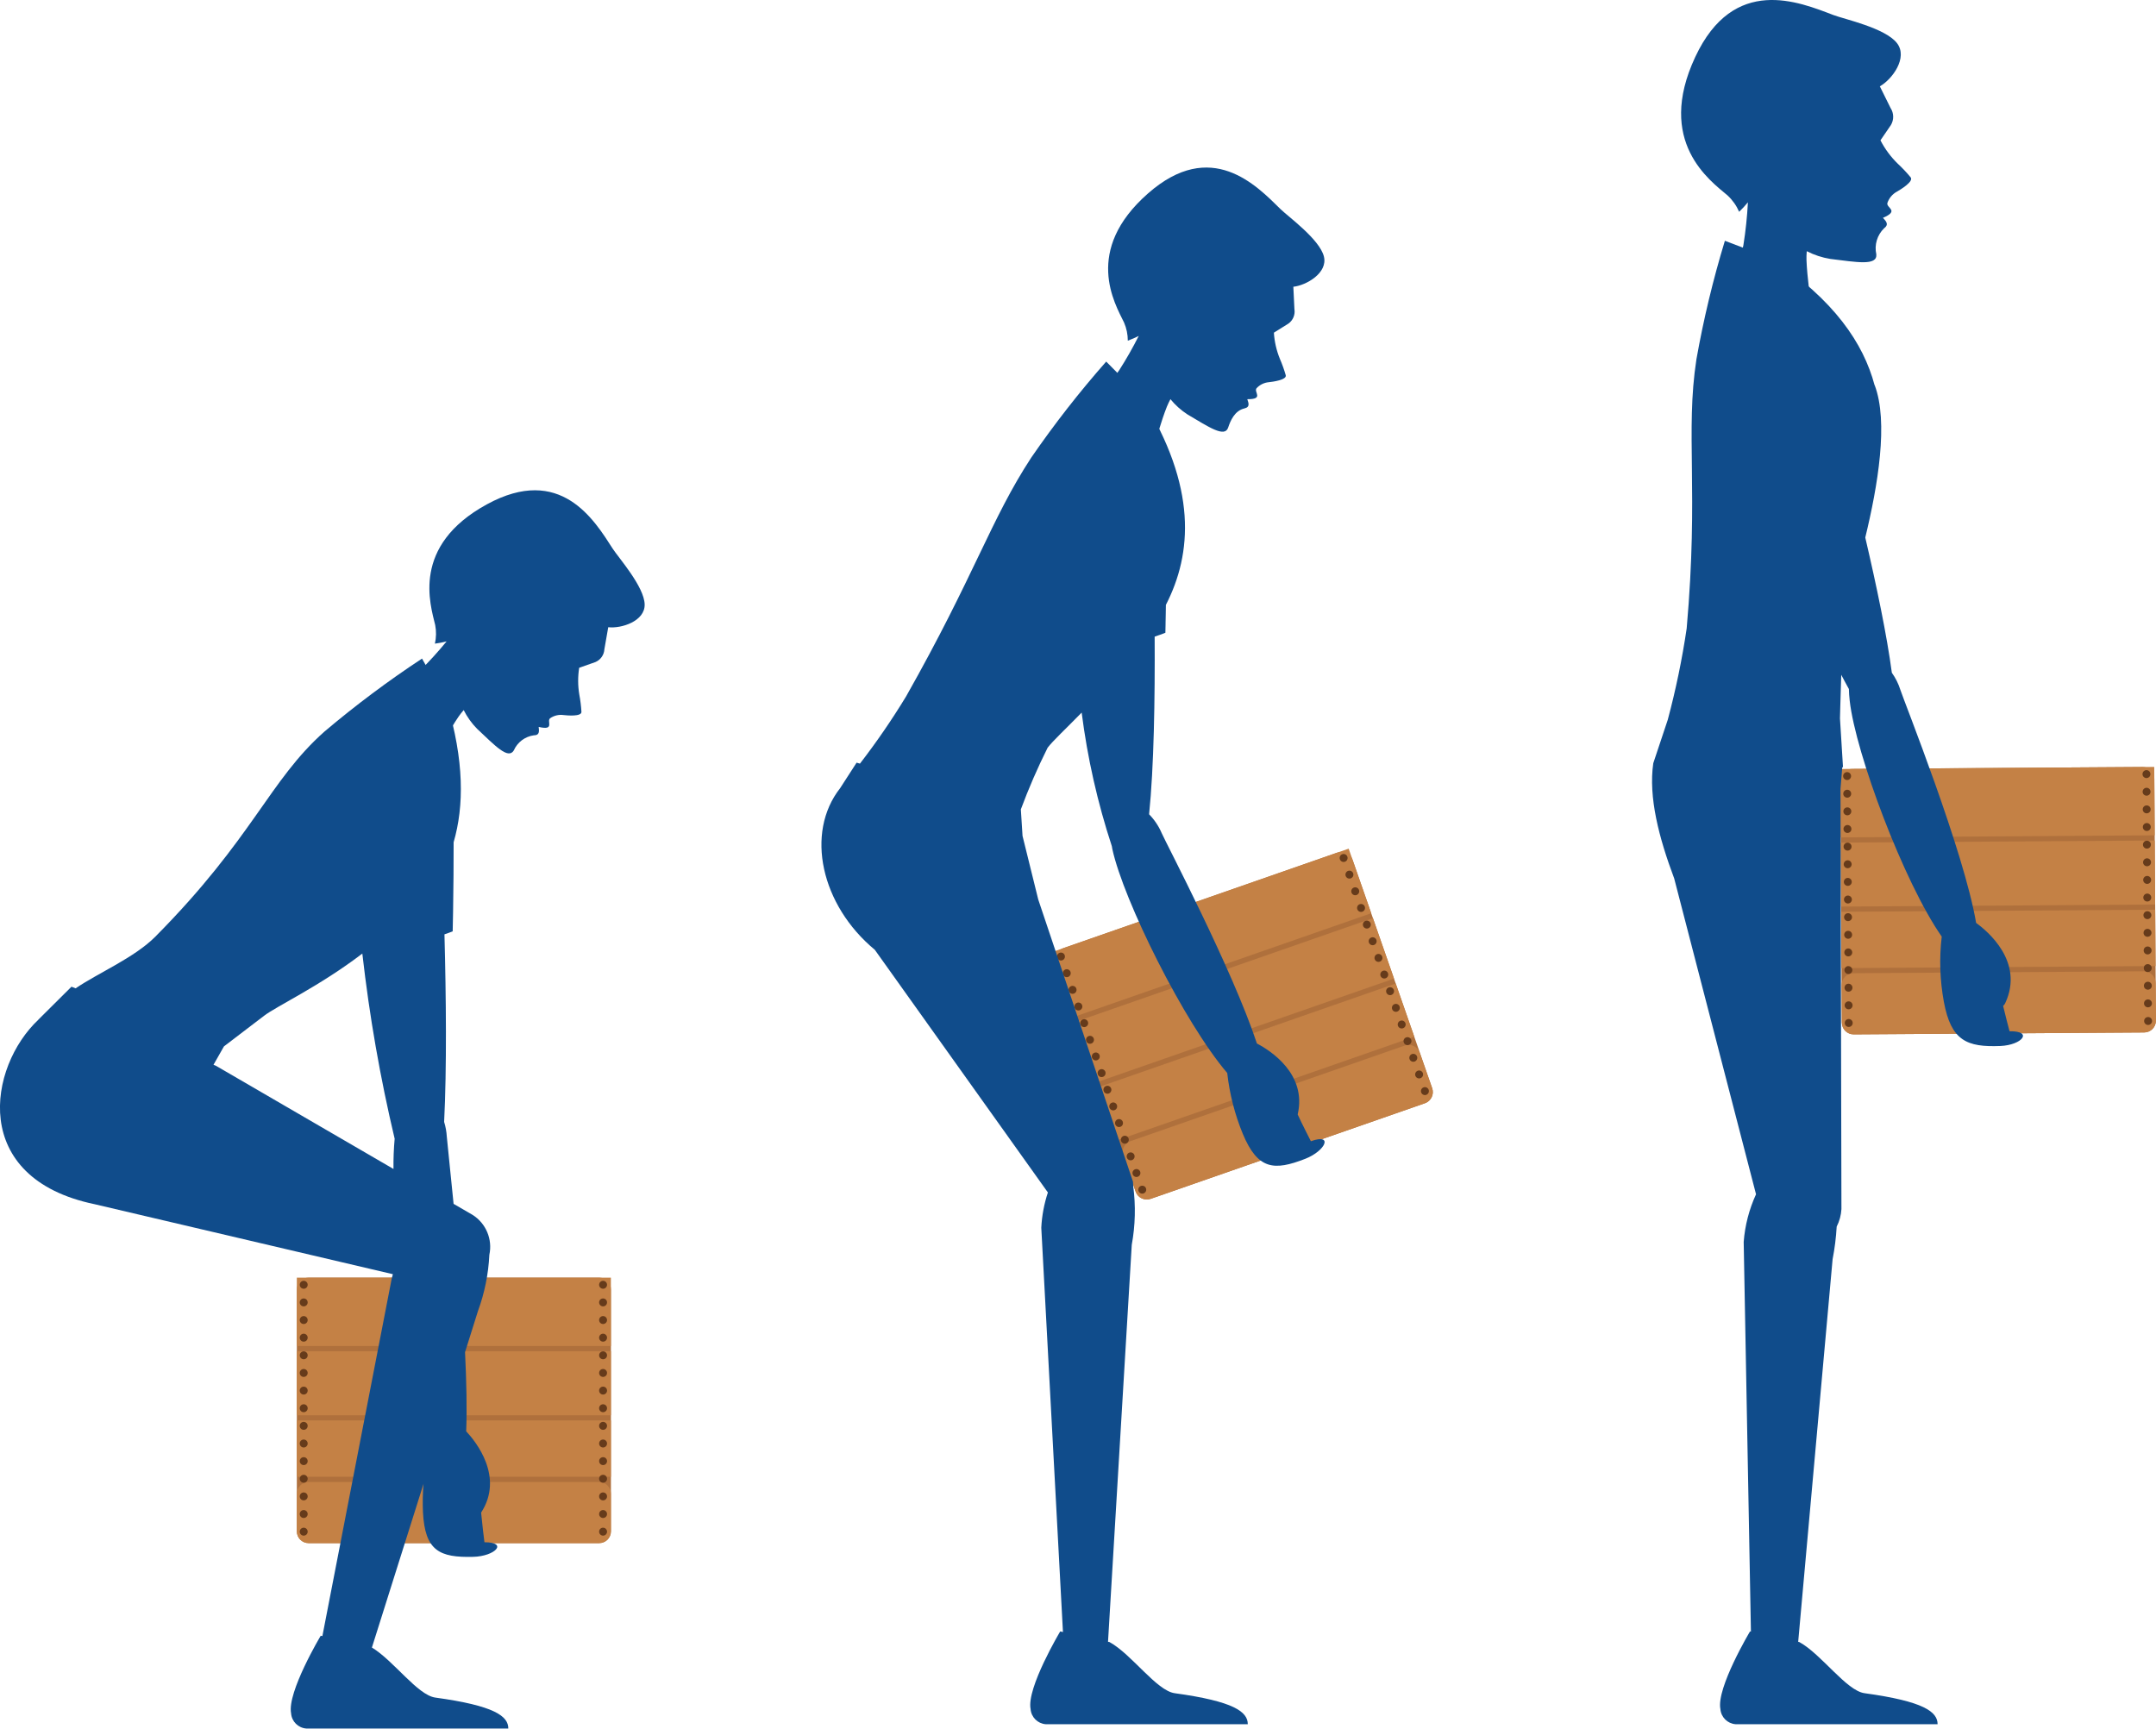
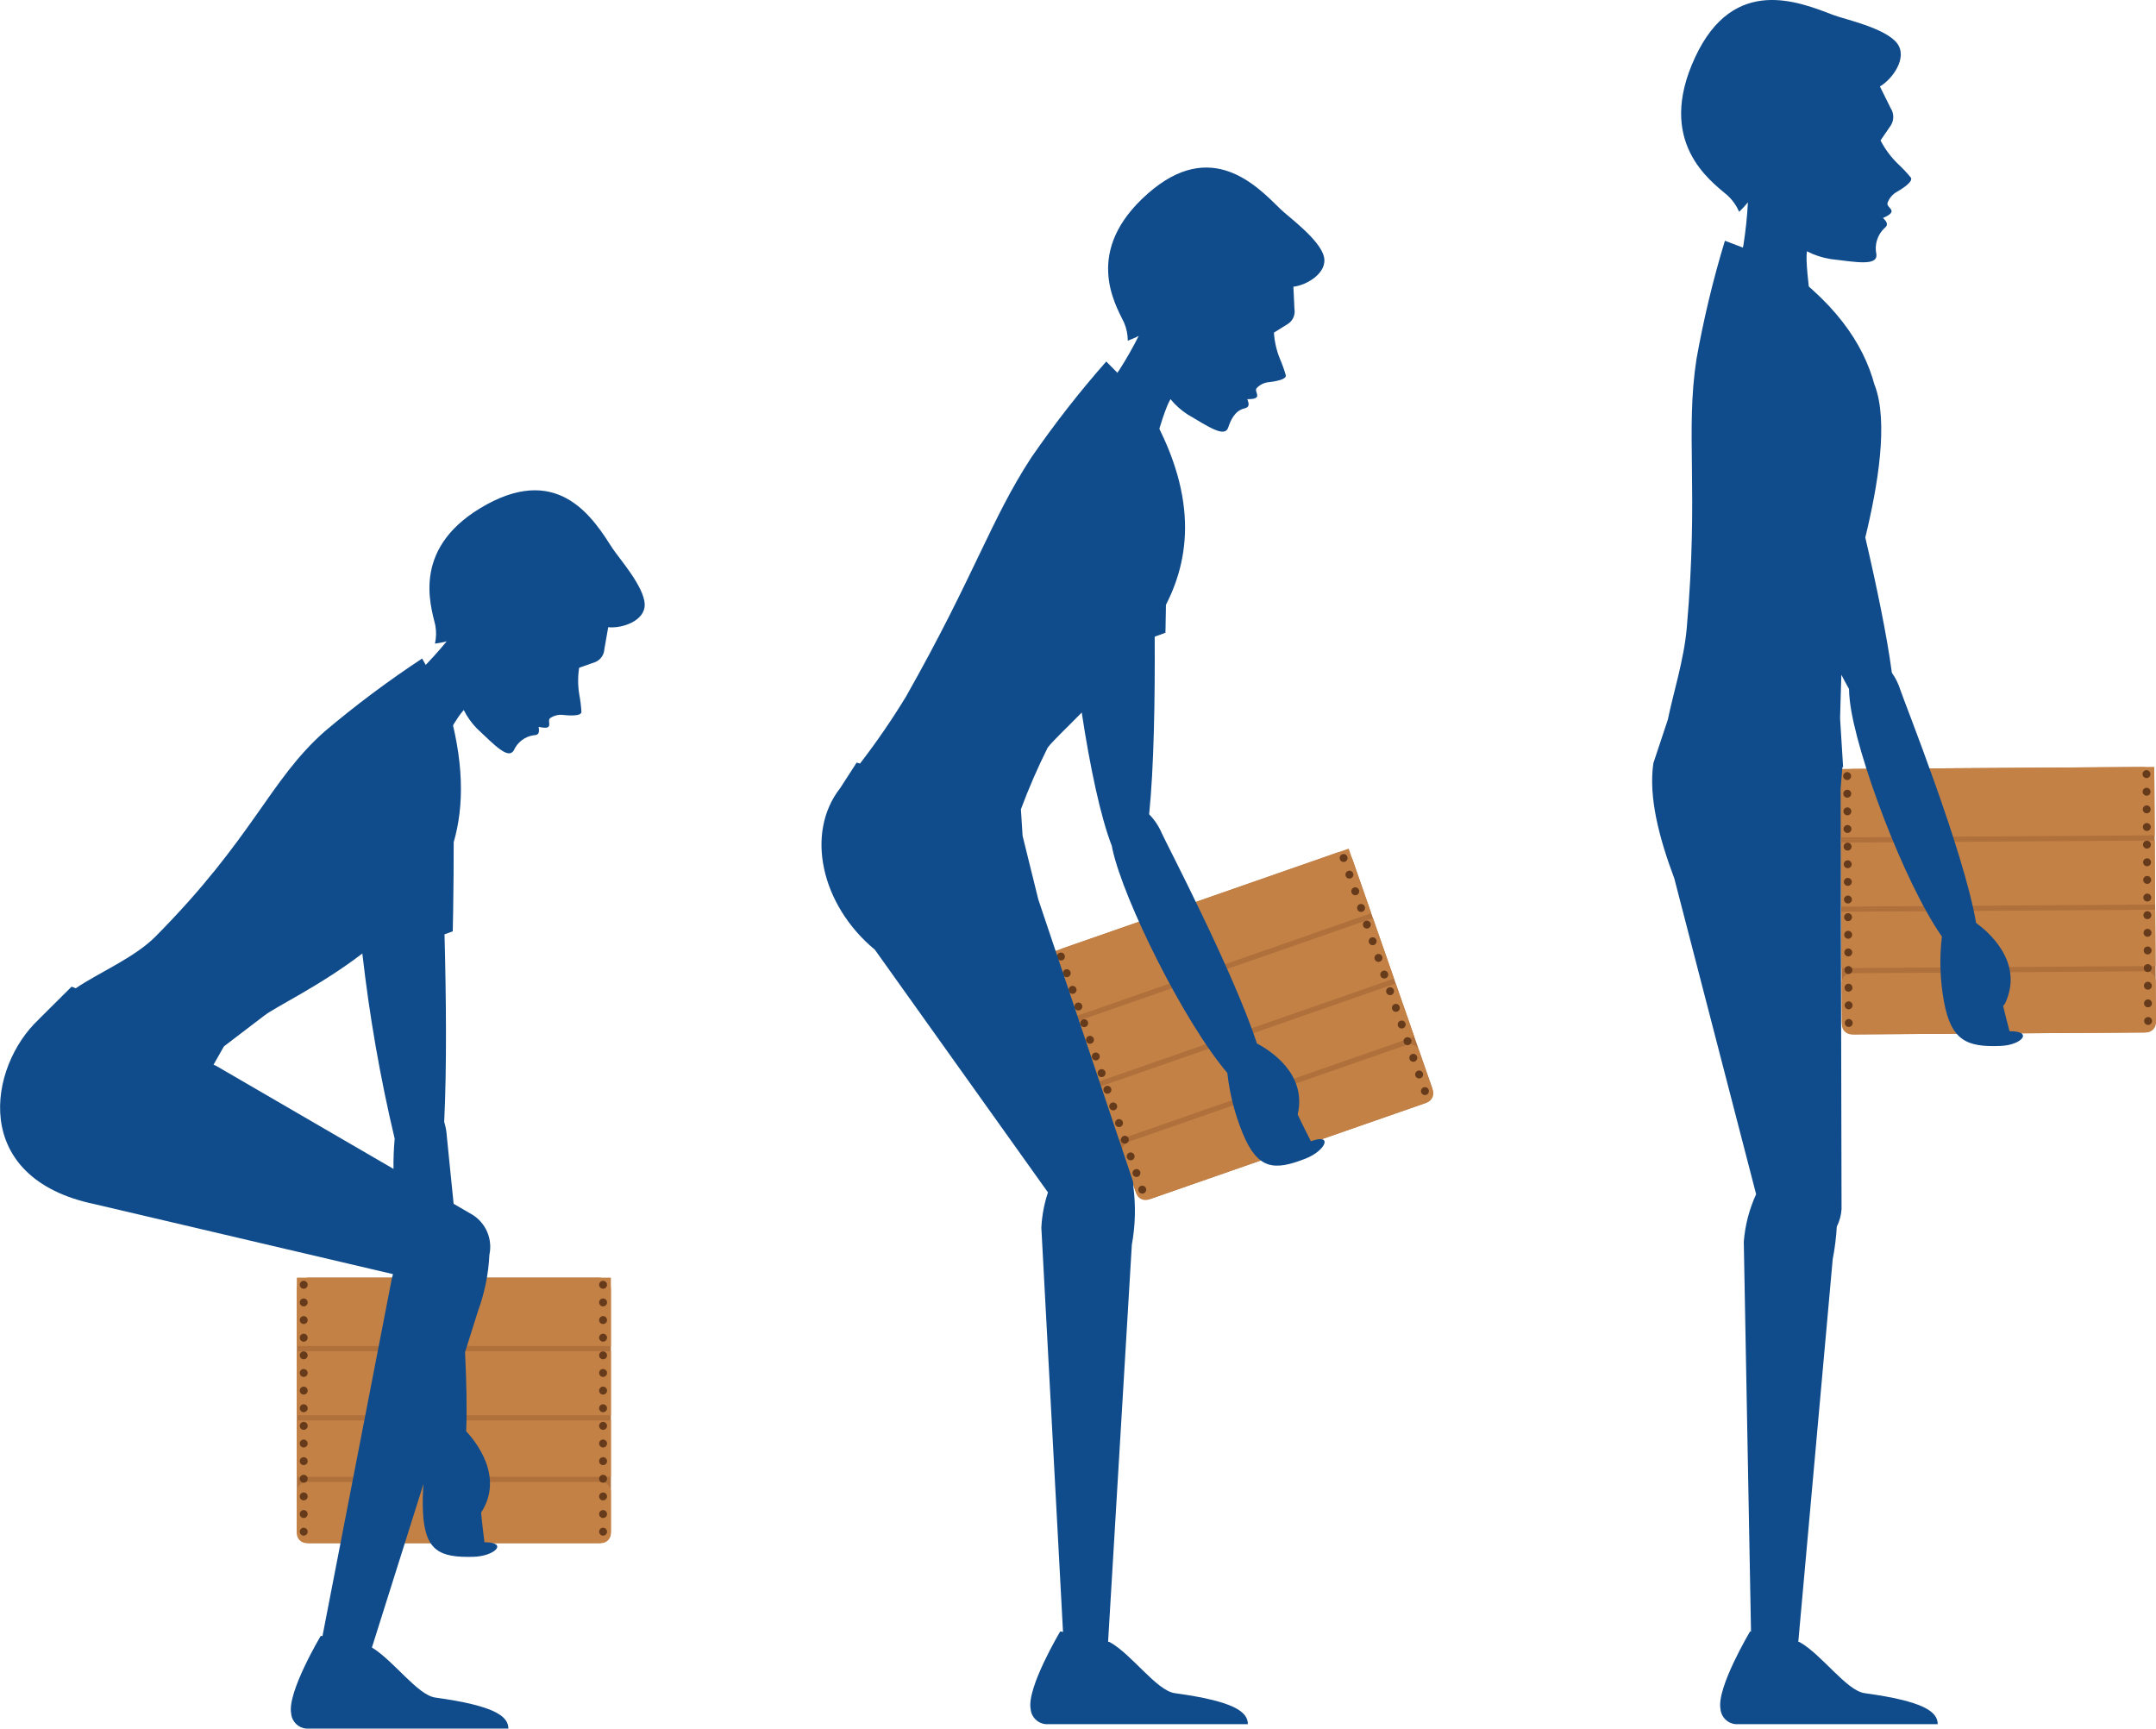
- <svg xmlns="http://www.w3.org/2000/svg" width="200.928" height="161.106" viewBox="0 0 200.928 161.106">
+ <svg xmlns="http://www.w3.org/2000/svg" width="243.531" height="195.266" viewBox="0 0 243.531 195.266">
  <g id="Grupo_58498" data-name="Grupo 58498" transform="translate(-1271.576 -438.854)">
-     <g id="Grupo_58481" data-name="Grupo 58481" transform="translate(11)">
-       <g id="Grupo_58480" data-name="Grupo 58480">
+     <g id="Grupo_58481" data-name="Grupo 58481" transform="translate(1458.184 466.048)">
+       <g id="Grupo_58480" data-name="Grupo 58480" transform="translate(0)">
        <g id="Grupo_58479" data-name="Grupo 58479">
-           <g id="Grupo_58478" data-name="Grupo 58478">
-             <g id="Grupo_58474" data-name="Grupo 58474">
-               <path id="Trazado_102299" data-name="Trazado 102299" d="M1432.078,511.623l.149,22.545a1.1,1.1,0,0,0,1.106,1.091l27.073-.179a1.1,1.1,0,0,0,1.091-1.106l-.149-22.545a1.1,1.1,0,0,0-1.106-1.091l-27.073.179A1.1,1.1,0,0,0,1432.078,511.623Zm18.559,3.5-7.721.051a1.4,1.4,0,0,1-.019-2.807l7.721-.051a1.4,1.4,0,1,1,.019,2.807Z" fill="#af703c" />
+           <g id="Grupo_58478" data-name="Grupo 58478" transform="translate(21.25 59.438)">
+             <g id="Grupo_58474" data-name="Grupo 58474" transform="translate(0.008 0.008)">
+               <path id="Trazado_102299" data-name="Trazado 102299" d="M1432.078,511.9l.181,27.325a1.332,1.332,0,0,0,1.341,1.322l32.813-.217a1.332,1.332,0,0,0,1.322-1.341l-.18-27.325a1.332,1.332,0,0,0-1.341-1.322l-32.813.217A1.332,1.332,0,0,0,1432.078,511.9Zm22.494,4.237-9.358.062a1.7,1.7,0,0,1-.023-3.4l9.358-.062a1.7,1.7,0,1,1,.023,3.4Z" transform="translate(-1432.078 -510.338)" fill="#af703c" />
            </g>
            <g id="Grupo_58475" data-name="Grupo 58475">
-               <path id="Trazado_102300" data-name="Trazado 102300" d="M1461.383,516.706l-.042-6.375-29.27.193.042,6.375Z" fill="#c48145" />
+               <path id="Trazado_102300" data-name="Trazado 102300" d="M1467.6,518.058l-.051-7.727-35.476.234.051,7.727Z" transform="translate(-1432.071 -510.331)" fill="#c48145" />
            </g>
-             <rect id="Rectángulo_5684" data-name="Rectángulo 5684" width="29.27" height="5.967" transform="translate(1432.116 517.383) rotate(-0.378)" fill="#c48145" />
-             <rect id="Rectángulo_5685" data-name="Rectángulo 5685" width="29.27" height="5.25" transform="translate(1432.159 523.834) rotate(-0.379)" fill="#c48145" />
-             <rect id="Rectángulo_5686" data-name="Rectángulo 5686" width="29.27" height="5.699" rx="1.098" transform="translate(1432.197 529.567) rotate(-0.378)" fill="#c48145" />
-             <g id="Grupo_58476" data-name="Grupo 58476">
-               <path id="Trazado_102301" data-name="Trazado 102301" d="M1461.137,534.009a.37.37,0,1,1-.373-.368A.37.37,0,0,1,1461.137,534.009Zm-.383-2.011a.37.37,0,1,0,.372.367A.37.37,0,0,0,1460.754,532Zm-.011-1.644a.37.37,0,1,0,.372.368A.37.37,0,0,0,1460.743,530.354Zm-.011-1.643a.37.37,0,1,0,.372.367A.37.37,0,0,0,1460.732,528.711Zm-.011-1.644a.37.37,0,1,0,.372.367A.369.369,0,0,0,1460.721,527.067Zm-.011-1.644a.37.37,0,1,0,.372.368A.37.37,0,0,0,1460.71,525.423Zm-.011-1.643a.369.369,0,1,0,.372.367A.37.37,0,0,0,1460.7,523.78Zm-.011-1.644a.37.37,0,1,0,.373.368A.37.37,0,0,0,1460.688,522.136Zm-.01-1.643a.37.37,0,1,0,.372.367A.37.37,0,0,0,1460.678,520.493Zm-.011-1.644a.37.37,0,1,0,.372.367A.37.37,0,0,0,1460.667,518.849Zm-.011-1.644a.37.37,0,1,0,.372.368A.371.371,0,0,0,1460.656,517.205Zm-.011-1.643a.37.37,0,1,0,.372.367A.369.369,0,0,0,1460.645,515.562Zm-.011-1.644a.37.37,0,1,0,.372.368A.37.37,0,0,0,1460.634,513.918Zm-.011-1.643a.369.369,0,1,0,.372.367A.369.369,0,0,0,1460.623,512.275Zm-.011-1.644a.37.37,0,1,0,.373.367A.37.37,0,0,0,1460.612,510.631Z" fill="#663b1b" />
+             <rect id="Rectángulo_5684" data-name="Rectángulo 5684" width="35.477" height="7.232" transform="translate(0.054 8.548) rotate(-0.378)" fill="#c48145" />
+             <rect id="Rectángulo_5685" data-name="Rectángulo 5685" width="35.477" height="6.363" transform="translate(0.106 16.366) rotate(-0.379)" fill="#c48145" />
+             <rect id="Rectángulo_5686" data-name="Rectángulo 5686" width="35.477" height="6.907" rx="1.098" transform="translate(0.152 23.315) rotate(-0.378)" fill="#c48145" />
+             <g id="Grupo_58476" data-name="Grupo 58476" transform="translate(34.148 0.364)">
+               <path id="Trazado_102301" data-name="Trazado 102301" d="M1461.326,538.966a.448.448,0,1,1-.452-.446A.448.448,0,0,1,1461.326,538.966Zm-.464-2.437a.448.448,0,1,0,.451.445A.448.448,0,0,0,1460.862,536.529Zm-.013-1.993a.448.448,0,1,0,.451.446A.449.449,0,0,0,1460.849,534.536Zm-.013-1.991a.448.448,0,1,0,.451.445A.449.449,0,0,0,1460.835,532.545Zm-.014-1.993a.448.448,0,1,0,.451.445A.447.447,0,0,0,1460.822,530.552Zm-.013-1.993a.448.448,0,1,0,.451.446A.448.448,0,0,0,1460.808,528.559Zm-.013-1.991a.448.448,0,1,0,.451.445A.448.448,0,0,0,1460.8,526.568Zm-.013-1.993a.448.448,0,1,0,.452.446A.449.449,0,0,0,1460.782,524.575Zm-.012-1.991a.448.448,0,1,0,.451.445A.448.448,0,0,0,1460.77,522.584Zm-.013-1.993a.448.448,0,1,0,.451.445A.448.448,0,0,0,1460.756,520.591Zm-.013-1.993a.448.448,0,1,0,.451.446A.45.45,0,0,0,1460.743,518.6Zm-.013-1.991a.448.448,0,1,0,.451.445A.447.447,0,0,0,1460.73,516.608Zm-.013-1.993a.448.448,0,1,0,.451.446A.448.448,0,0,0,1460.716,514.615Zm-.013-1.991a.448.448,0,1,0,.451.445A.447.447,0,0,0,1460.7,512.624Zm-.013-1.993a.448.448,0,1,0,.452.445A.448.448,0,0,0,1460.69,510.631Z" transform="translate(-1460.245 -510.631)" fill="#663b1b" />
            </g>
-             <g id="Grupo_58477" data-name="Grupo 58477">
-               <path id="Trazado_102302" data-name="Trazado 102302" d="M1433.238,534.193a.37.37,0,1,1-.372-.367A.37.37,0,0,1,1433.238,534.193Zm-.383-2.011a.37.37,0,1,0,.372.367A.369.369,0,0,0,1432.855,532.182Zm-.011-1.644a.37.37,0,1,0,.372.368A.37.37,0,0,0,1432.844,530.538Zm-.011-1.643a.369.369,0,1,0,.372.367A.369.369,0,0,0,1432.833,528.9Zm-.011-1.644a.37.37,0,1,0,.373.368A.37.37,0,0,0,1432.822,527.251Zm-.011-1.643a.37.37,0,1,0,.373.367A.37.37,0,0,0,1432.811,525.608Zm-.01-1.644a.37.37,0,1,0,.372.367A.37.37,0,0,0,1432.8,523.964Zm-.011-1.644a.37.37,0,1,0,.372.368A.371.371,0,0,0,1432.79,522.32Zm-.011-1.643a.37.37,0,1,0,.372.367A.369.369,0,0,0,1432.779,520.677Zm-.011-1.644a.37.37,0,1,0,.372.368A.37.37,0,0,0,1432.768,519.033Zm-.011-1.643a.37.37,0,1,0,.372.367A.369.369,0,0,0,1432.757,517.39Zm-.011-1.644a.37.37,0,1,0,.373.367A.37.37,0,0,0,1432.746,515.746Zm-.011-1.644a.37.37,0,1,0,.373.368A.37.37,0,0,0,1432.735,514.1Zm-.01-1.643a.37.37,0,1,0,.372.367A.37.37,0,0,0,1432.725,512.459Zm-.011-1.644a.37.37,0,1,0,.372.368A.371.371,0,0,0,1432.714,510.815Z" fill="#663b1b" />
+             <g id="Grupo_58477" data-name="Grupo 58477" transform="translate(0.333 0.587)">
+               <path id="Trazado_102302" data-name="Trazado 102302" d="M1433.427,539.15a.448.448,0,1,1-.451-.445A.448.448,0,0,1,1433.427,539.15Zm-.464-2.437a.448.448,0,1,0,.451.445A.447.447,0,0,0,1432.963,536.713Zm-.013-1.993a.448.448,0,1,0,.451.446A.448.448,0,0,0,1432.95,534.72Zm-.013-1.991a.448.448,0,1,0,.451.445A.447.447,0,0,0,1432.936,532.729Zm-.013-1.993a.448.448,0,1,0,.452.446A.449.449,0,0,0,1432.923,530.736Zm-.013-1.991a.448.448,0,1,0,.452.445A.448.448,0,0,0,1432.91,528.745Zm-.012-1.993a.448.448,0,1,0,.451.445A.448.448,0,0,0,1432.9,526.752Zm-.013-1.993a.448.448,0,1,0,.451.446A.45.45,0,0,0,1432.884,524.759Zm-.013-1.991a.448.448,0,1,0,.451.445A.447.447,0,0,0,1432.871,522.768Zm-.013-1.993a.448.448,0,1,0,.451.446A.448.448,0,0,0,1432.857,520.776Zm-.013-1.991a.448.448,0,1,0,.451.445A.447.447,0,0,0,1432.844,518.784Zm-.013-1.993a.448.448,0,1,0,.452.445A.448.448,0,0,0,1432.831,516.792Zm-.013-1.993a.448.448,0,1,0,.452.446A.449.449,0,0,0,1432.817,514.8Zm-.012-1.991a.448.448,0,1,0,.451.445A.448.448,0,0,0,1432.805,512.807Zm-.013-1.993a.448.448,0,1,0,.451.446A.45.45,0,0,0,1432.792,510.815Z" transform="translate(-1432.346 -510.815)" fill="#663b1b" />
            </g>
          </g>
-           <path id="Trazado_102303" data-name="Trazado 102303" d="M1447.855,534.968c-.149-.583-.365-1.375-.6-2.365a.667.667,0,0,0,.2-.261c1.791-3.847-1.659-6.711-2.715-7.471-1.135-6.719-6.772-20.8-7.054-21.709a5.768,5.768,0,0,0-.8-1.609c-.454-3.436-1.412-8.038-2.476-12.6,1.169-4.82,2.183-10.785.87-14.219l0,.031c-1.042-3.928-3.794-7.964-9.554-11.794l-4.4-1.676a95.017,95.017,0,0,0-2.651,11.037c-1.049,6.818.229,12.17-.909,25.088a75.648,75.648,0,0,1-1.761,8.51l-.028.085h0l-1.324,3.971c-.459,3.171.522,6.931,1.951,10.745l7.625,29.43a13.033,13.033,0,0,0-1.15,4.442l.674,36.318-.084-.018s-3.146,5.27-2.762,7.233a1.536,1.536,0,0,0,1.416,1.416h18.827c0-1.161-1.3-2.134-6.807-2.89-1.7-.234-4-3.621-6.077-4.766l-.108-.024,3.207-35.655a22.76,22.76,0,0,0,.381-3.043,4.079,4.079,0,0,0,.442-1.635l-.087-39.164.165-2.019h.068l-.282-4.543s.048-1.928.119-4.068c.242.468.479.907.713,1.327.007.332.031.694.075,1.089.546,4.917,5.063,16.968,8.577,21.984a20.36,20.36,0,0,0,.2,6.091c.677,3.623,2.14,4.228,5.263,4.105C1449.025,536.258,1450.1,534.937,1447.855,534.968Z" fill="#104c8b" />
+           <path id="Trazado_102303" data-name="Trazado 102303" d="M1454.919,550.59c-.18-.707-.442-1.667-.727-2.866a.807.807,0,0,0,.24-.316c2.171-4.663-2.011-8.134-3.291-9.055-1.376-8.144-8.208-25.205-8.55-26.312a6.994,6.994,0,0,0-.965-1.95c-.55-4.165-1.711-9.742-3-15.276,1.417-5.842,2.646-13.072,1.054-17.234l0,.038c-1.263-4.761-4.6-9.653-11.58-14.295l-5.332-2.031a115.17,115.17,0,0,0-3.213,13.377c-1.271,8.264.278,14.75-1.1,30.407-.31,3.532-1.526,7.332-2.134,10.314l-.034.1h0l-1.6,4.813c-.556,3.843.633,8.4,2.365,13.023l9.242,35.67a15.8,15.8,0,0,0-1.394,5.384l.817,44.019-.1-.022s-3.813,6.387-3.348,8.767a1.862,1.862,0,0,0,1.716,1.716h22.819c0-1.407-1.571-2.586-8.25-3.5-2.063-.284-4.851-4.389-7.365-5.776l-.131-.029,3.887-43.215a27.6,27.6,0,0,0,.462-3.688,4.942,4.942,0,0,0,.536-1.982l-.105-47.468.2-2.447h.082l-.342-5.506s.058-2.337.144-4.931c.293.567.581,1.1.864,1.608.008.4.038.841.091,1.32.662,5.96,6.137,20.566,10.4,26.645a24.682,24.682,0,0,0,.24,7.382c.821,4.391,2.594,5.125,6.379,4.975C1456.337,552.154,1457.639,550.552,1454.919,550.59Z" transform="translate(-1414.539 -461.291)" fill="#104c8b" />
        </g>
      </g>
    </g>
-     <g id="Grupo_58489" data-name="Grupo 58489">
+     <g id="Grupo_58489" data-name="Grupo 58489" transform="translate(1271.576 513.249)">
      <g id="Grupo_58488" data-name="Grupo 58488">
        <g id="Grupo_58487" data-name="Grupo 58487">
-           <g id="Grupo_58486" data-name="Grupo 58486">
-             <g id="Grupo_58482" data-name="Grupo 58482">
-               <path id="Trazado_102304" data-name="Trazado 102304" d="M1299.239,559.03v22.545a1.1,1.1,0,0,0,1.1,1.1h27.074a1.1,1.1,0,0,0,1.1-1.1V559.03a1.1,1.1,0,0,0-1.1-1.1h-27.074A1.1,1.1,0,0,0,1299.239,559.03Zm18.535,3.619h-7.721a1.4,1.4,0,0,1,0-2.808h7.721a1.4,1.4,0,0,1,0,2.808Z" fill="#af703c" />
+           <g id="Grupo_58486" data-name="Grupo 58486" transform="translate(33.528 69.931)">
+             <g id="Grupo_58482" data-name="Grupo 58482" transform="translate(0)">
+               <path id="Trazado_102304" data-name="Trazado 102304" d="M1299.239,559.263v27.325a1.33,1.33,0,0,0,1.331,1.331h32.815a1.331,1.331,0,0,0,1.331-1.331V559.263a1.332,1.332,0,0,0-1.331-1.332H1300.57A1.331,1.331,0,0,0,1299.239,559.263Zm22.465,4.386h-9.358a1.7,1.7,0,0,1,0-3.4h9.358a1.7,1.7,0,0,1,0,3.4Z" transform="translate(-1299.239 -557.931)" fill="#af703c" />
            </g>
-             <g id="Grupo_58483" data-name="Grupo 58483">
-               <path id="Trazado_102305" data-name="Trazado 102305" d="M1328.509,564.306v-6.375h-29.27v6.375Z" fill="#c48145" />
+             <g id="Grupo_58483" data-name="Grupo 58483" transform="translate(0)">
+               <path id="Trazado_102305" data-name="Trazado 102305" d="M1334.715,565.658v-7.727h-35.476v7.727Z" transform="translate(-1299.239 -557.931)" fill="#c48145" />
            </g>
-             <rect id="Rectángulo_5687" data-name="Rectángulo 5687" width="29.271" height="5.967" transform="translate(1299.239 564.79)" fill="#c48145" />
-             <rect id="Rectángulo_5688" data-name="Rectángulo 5688" width="29.271" height="5.25" transform="translate(1299.239 571.241)" fill="#c48145" />
-             <rect id="Rectángulo_5689" data-name="Rectángulo 5689" width="29.271" height="5.699" rx="1.098" transform="translate(1299.239 576.975)" fill="#c48145" />
-             <g id="Grupo_58484" data-name="Grupo 58484">
-               <path id="Trazado_102306" data-name="Trazado 102306" d="M1328.149,581.607a.37.37,0,1,1-.37-.37A.37.37,0,0,1,1328.149,581.607Zm-.37-2.014a.37.37,0,1,0,.37.37A.37.37,0,0,0,1327.779,579.593Zm0-1.643a.37.37,0,1,0,.37.37A.37.37,0,0,0,1327.779,577.95Zm0-1.644a.37.37,0,1,0,.37.37A.37.37,0,0,0,1327.779,576.306Zm0-1.643a.369.369,0,1,0,.37.369A.369.369,0,0,0,1327.779,574.663Zm0-1.644a.37.37,0,1,0,.37.37A.37.37,0,0,0,1327.779,573.019Zm0-1.644a.37.37,0,1,0,.37.37A.37.37,0,0,0,1327.779,571.375Zm0-1.643a.37.37,0,1,0,.37.37A.37.37,0,0,0,1327.779,569.732Zm0-1.644a.37.37,0,1,0,.37.37A.37.37,0,0,0,1327.779,568.088Zm0-1.644a.37.37,0,1,0,.37.37A.37.37,0,0,0,1327.779,566.444Zm0-1.643a.369.369,0,1,0,.37.37A.37.37,0,0,0,1327.779,564.8Zm0-1.644a.37.37,0,1,0,.37.37A.37.37,0,0,0,1327.779,563.157Zm0-1.643a.37.37,0,1,0,.37.369A.37.37,0,0,0,1327.779,561.514Zm0-1.644a.37.37,0,1,0,.37.37A.37.37,0,0,0,1327.779,559.87Zm0-1.644a.37.37,0,1,0,.37.37A.37.37,0,0,0,1327.779,558.226Z" fill="#663b1b" />
+             <rect id="Rectángulo_5687" data-name="Rectángulo 5687" width="35.477" height="7.232" transform="translate(0 8.314)" fill="#c48145" />
+             <rect id="Rectángulo_5688" data-name="Rectángulo 5688" width="35.477" height="6.363" transform="translate(0 16.132)" fill="#c48145" />
+             <rect id="Rectángulo_5689" data-name="Rectángulo 5689" width="35.477" height="6.907" rx="1.098" transform="translate(0 23.082)" fill="#c48145" />
+             <g id="Grupo_58484" data-name="Grupo 58484" transform="translate(34.143 0.358)">
+               <path id="Trazado_102306" data-name="Trazado 102306" d="M1328.306,586.565a.448.448,0,1,1-.448-.448A.449.449,0,0,1,1328.306,586.565Zm-.448-2.441a.448.448,0,1,0,.448.448A.449.449,0,0,0,1327.857,584.124Zm0-1.991a.448.448,0,1,0,.448.448A.448.448,0,0,0,1327.857,582.132Zm0-1.993a.448.448,0,1,0,.448.448A.449.449,0,0,0,1327.857,580.14Zm0-1.991a.448.448,0,1,0,.448.447A.448.448,0,0,0,1327.857,578.148Zm0-1.993a.448.448,0,1,0,.448.448A.449.449,0,0,0,1327.857,576.156Zm0-1.993a.448.448,0,1,0,.448.448A.449.449,0,0,0,1327.857,574.163Zm0-1.991a.448.448,0,1,0,.448.448A.448.448,0,0,0,1327.857,572.172Zm0-1.993a.448.448,0,1,0,.448.448A.449.449,0,0,0,1327.857,570.179Zm0-1.993a.448.448,0,1,0,.448.449A.449.449,0,0,0,1327.857,568.186Zm0-1.991a.448.448,0,1,0,.448.448A.448.448,0,0,0,1327.857,566.2Zm0-1.993a.448.448,0,1,0,.448.448A.449.449,0,0,0,1327.857,564.2Zm0-1.991a.448.448,0,1,0,.448.447A.448.448,0,0,0,1327.857,562.211Zm0-1.993a.448.448,0,1,0,.448.448A.449.449,0,0,0,1327.857,560.219Zm0-1.993a.448.448,0,1,0,.448.448A.449.449,0,0,0,1327.857,558.226Z" transform="translate(-1327.409 -558.226)" fill="#663b1b" />
            </g>
-             <g id="Grupo_58485" data-name="Grupo 58485">
-               <path id="Trazado_102307" data-name="Trazado 102307" d="M1300.25,581.607a.37.37,0,1,1-.37-.37A.37.37,0,0,1,1300.25,581.607Zm-.37-2.014a.37.37,0,1,0,.37.37A.37.37,0,0,0,1299.88,579.593Zm0-1.643a.37.37,0,1,0,.37.37A.37.37,0,0,0,1299.88,577.95Zm0-1.644a.37.37,0,1,0,.37.37A.37.37,0,0,0,1299.88,576.306Zm0-1.643a.369.369,0,1,0,.37.369A.37.37,0,0,0,1299.88,574.663Zm0-1.644a.37.37,0,1,0,.37.37A.37.37,0,0,0,1299.88,573.019Zm0-1.644a.37.37,0,1,0,.37.37A.37.37,0,0,0,1299.88,571.375Zm0-1.643a.37.37,0,1,0,.37.37A.37.37,0,0,0,1299.88,569.732Zm0-1.644a.37.37,0,1,0,.37.37A.37.37,0,0,0,1299.88,568.088Zm0-1.644a.37.37,0,1,0,.37.37A.37.37,0,0,0,1299.88,566.444Zm0-1.643a.369.369,0,1,0,.37.37A.37.37,0,0,0,1299.88,564.8Zm0-1.644a.37.37,0,1,0,.37.37A.37.37,0,0,0,1299.88,563.157Zm0-1.643a.37.37,0,1,0,.37.369A.37.37,0,0,0,1299.88,561.514Zm0-1.644a.37.37,0,1,0,.37.37A.37.37,0,0,0,1299.88,559.87Zm0-1.644a.37.37,0,1,0,.37.37A.37.37,0,0,0,1299.88,558.226Z" fill="#663b1b" />
+             <g id="Grupo_58485" data-name="Grupo 58485" transform="translate(0.329 0.358)">
+               <path id="Trazado_102307" data-name="Trazado 102307" d="M1300.407,586.565a.448.448,0,1,1-.448-.448A.449.449,0,0,1,1300.407,586.565Zm-.448-2.441a.448.448,0,1,0,.448.448A.449.449,0,0,0,1299.958,584.124Zm0-1.991a.448.448,0,1,0,.448.448A.448.448,0,0,0,1299.958,582.132Zm0-1.993a.448.448,0,1,0,.448.448A.449.449,0,0,0,1299.958,580.14Zm0-1.991a.448.448,0,1,0,.448.447A.448.448,0,0,0,1299.958,578.148Zm0-1.993a.448.448,0,1,0,.448.448A.449.449,0,0,0,1299.958,576.156Zm0-1.993a.448.448,0,1,0,.448.448A.449.449,0,0,0,1299.958,574.163Zm0-1.991a.448.448,0,1,0,.448.448A.448.448,0,0,0,1299.958,572.172Zm0-1.993a.448.448,0,1,0,.448.448A.449.449,0,0,0,1299.958,570.179Zm0-1.993a.448.448,0,1,0,.448.449A.449.449,0,0,0,1299.958,568.186Zm0-1.991a.448.448,0,1,0,.448.448A.448.448,0,0,0,1299.958,566.2Zm0-1.993a.448.448,0,1,0,.448.448A.449.449,0,0,0,1299.958,564.2Zm0-1.991a.448.448,0,1,0,.448.447A.448.448,0,0,0,1299.958,562.211Zm0-1.993a.448.448,0,1,0,.448.448A.449.449,0,0,0,1299.958,560.219Zm0-1.993a.448.448,0,1,0,.448.448A.449.449,0,0,0,1299.958,558.226Z" transform="translate(-1299.51 -558.226)" fill="#663b1b" />
            </g>
          </g>
-           <path id="Trazado_102308" data-name="Trazado 102308" d="M1312.147,597.07c-1.657-.228-3.88-3.437-5.911-4.665l4.81-15.256a20.548,20.548,0,0,0-.053,2.624c.18,3.635,1.556,4.26,4.688,4.18,2.034-.053,3.287-1.36,1.043-1.36-.078-.66-.2-1.583-.311-2.762,2.162-3.332-.491-6.62-1.391-7.579.082-2.06.027-4.635-.106-7.377l1.2-3.82a17.7,17.7,0,0,0,1.066-5.258,3.523,3.523,0,0,0-1.557-3.711l-1.777-1.032c-.335-3.445-.613-5.933-.632-6.265a5.776,5.776,0,0,0-.249-1.373c.25-5,.186-11.6.03-17.481.258-.09.519-.178.767-.277q.017-.726.029-1.441c0-.138.005-.266.007-.357h0c.04-2.356.053-4.589.052-6.509.982-3.38.987-7.613-.632-13.017l-2.314-4.1a95.155,95.155,0,0,0-9.09,6.8c-5.162,4.576-6.625,9.893-15.752,19.105-1.959,1.977-5.322,3.385-7.442,4.828l-.384-.151-3.09,3.073.008,0c-4.658,4.365-6.46,14.775,5.248,17.2l0,0,27.785,6.521c-.038.144-.078.286-.112.434l-6.456,33.294-.155-.033s-3.147,5.269-2.762,7.233a1.535,1.535,0,0,0,1.416,1.416h18.827C1318.954,598.8,1317.657,597.826,1312.147,597.07ZM1291.726,538.2c-.082-.041-.169-.071-.253-.108l.974-1.714s2.987-2.272,3.738-2.851c1.154-.891,5.165-2.749,9.159-5.8a145.567,145.567,0,0,0,3.012,17.259,27.543,27.543,0,0,0-.11,2.816Z" fill="#104c8b" />
+           <path id="Trazado_102308" data-name="Trazado 102308" d="M1320.749,617.6c-2.008-.276-4.7-4.166-7.164-5.654l5.83-18.491a24.913,24.913,0,0,0-.064,3.18c.218,4.406,1.886,5.163,5.682,5.066,2.465-.064,3.984-1.648,1.264-1.648-.095-.8-.246-1.919-.377-3.348,2.62-4.038-.595-8.024-1.686-9.186.1-2.5.033-5.618-.128-8.941l1.459-4.63a21.457,21.457,0,0,0,1.292-6.373,4.27,4.27,0,0,0-1.887-4.5l-2.154-1.251c-.406-4.175-.743-7.191-.766-7.593a7,7,0,0,0-.3-1.664c.3-6.055.225-14.055.036-21.188.313-.109.629-.216.93-.336q.02-.88.035-1.747c0-.167.006-.322.009-.433h0c.048-2.855.064-5.562.063-7.889,1.19-4.1,1.2-9.227-.766-15.777l-2.8-4.969a115.34,115.34,0,0,0-11.017,8.241c-6.256,5.546-8.03,11.991-19.092,23.156-2.374,2.4-6.45,4.1-9.02,5.852l-.465-.183-3.745,3.725.01,0c-5.646,5.291-7.83,17.908,6.361,20.849l0,0,33.676,7.9c-.046.174-.095.347-.136.526L1308,610.662l-.188-.04s-3.814,6.386-3.348,8.767a1.861,1.861,0,0,0,1.716,1.716H1329C1329,619.7,1327.428,618.519,1320.749,617.6ZM1296,546.245c-.1-.05-.2-.086-.307-.131l1.181-2.077s3.62-2.754,4.531-3.456c1.4-1.08,6.26-3.332,11.1-7.032a176.431,176.431,0,0,0,3.651,20.918,33.4,33.4,0,0,0-.133,3.413Z" transform="translate(-1271.576 -500.234)" fill="#104c8b" />
        </g>
      </g>
    </g>
-     <g id="Grupo_58497" data-name="Grupo 58497">
+     <g id="Grupo_58497" data-name="Grupo 58497" transform="translate(1364.364 479.692)">
      <g id="Grupo_58496" data-name="Grupo 58496">
        <g id="Grupo_58495" data-name="Grupo 58495">
-           <g id="Grupo_58494" data-name="Grupo 58494">
-             <g id="Grupo_58490" data-name="Grupo 58490">
-               <path id="Trazado_102309" data-name="Trazado 102309" d="M1369.989,528.625l7.423,21.288a1.1,1.1,0,0,0,1.4.675l25.564-8.914a1.1,1.1,0,0,0,.676-1.4l-7.424-21.288a1.1,1.1,0,0,0-1.4-.676l-25.564,8.915A1.1,1.1,0,0,0,1369.989,528.625Zm18.693-2.686-7.29,2.542a1.4,1.4,0,1,1-.925-2.651l7.291-2.542a1.4,1.4,0,0,1,.924,2.651Z" fill="#af703c" />
+           <g id="Grupo_58494" data-name="Grupo 58494" transform="translate(26.053 55.029)">
+             <g id="Grupo_58490" data-name="Grupo 58490" transform="translate(0.364 0.363)">
+               <path id="Trazado_102309" data-name="Trazado 102309" d="M1370,530.825l9,25.8a1.331,1.331,0,0,0,1.7.818l30.984-10.8a1.333,1.333,0,0,0,.819-1.7l-9-25.8a1.332,1.332,0,0,0-1.7-.819l-30.984,10.805A1.332,1.332,0,0,0,1370,530.825Zm22.656-3.255-8.836,3.081a1.7,1.7,0,1,1-1.121-3.213l8.837-3.081a1.7,1.7,0,0,1,1.12,3.213Z" transform="translate(-1369.927 -518.25)" fill="#af703c" />
            </g>
            <g id="Grupo_58491" data-name="Grupo 58491">
-               <path id="Trazado_102310" data-name="Trazado 102310" d="M1399.365,523.969l-2.1-6.019-27.638,9.638,2.1,6.019Z" fill="#c48145" />
+               <path id="Trazado_102310" data-name="Trazado 102310" d="M1405.67,525.245l-2.545-7.3-33.5,11.682,2.544,7.3Z" transform="translate(-1369.627 -517.95)" fill="#c48145" />
            </g>
-             <rect id="Rectángulo_5690" data-name="Rectángulo 5690" width="29.27" height="5.967" transform="translate(1371.886 534.064) rotate(-19.224)" fill="#c48145" />
-             <rect id="Rectángulo_5691" data-name="Rectángulo 5691" width="29.27" height="5.25" transform="translate(1374.01 540.155) rotate(-19.224)" fill="#c48145" />
-             <rect id="Rectángulo_5692" data-name="Rectángulo 5692" width="29.27" height="5.699" rx="1.098" transform="matrix(0.944, -0.329, 0.329, 0.944, 1375.898, 545.569)" fill="#c48145" />
-             <g id="Grupo_58492" data-name="Grupo 58492">
-               <path id="Trazado_102311" data-name="Trazado 102311" d="M1404.721,540.424a.37.37,0,1,1-.471-.228A.37.37,0,0,1,1404.721,540.424Zm-1.012-1.78a.37.37,0,1,0,.471.228A.37.37,0,0,0,1403.709,538.644Zm-.542-1.552a.37.37,0,1,0,.471.228A.371.371,0,0,0,1403.167,537.092Zm-.541-1.552a.37.37,0,1,0,.471.228A.37.37,0,0,0,1402.626,535.54Zm-.541-1.552a.37.37,0,1,0,.471.228A.37.37,0,0,0,1402.085,533.988Zm-.541-1.552a.37.37,0,1,0,.471.228A.371.371,0,0,0,1401.544,532.436Zm-.541-1.552a.37.37,0,1,0,.471.228A.371.371,0,0,0,1401,530.884Zm-.541-1.551a.37.37,0,1,0,.47.227A.369.369,0,0,0,1400.462,529.333Zm-.542-1.552a.37.37,0,1,0,.471.227A.37.37,0,0,0,1399.92,527.781Zm-.541-1.552a.37.37,0,1,0,.471.227A.369.369,0,0,0,1399.379,526.229Zm-.541-1.552a.37.37,0,1,0,.471.227A.369.369,0,0,0,1398.838,524.677Zm-.541-1.552a.37.37,0,1,0,.471.227A.37.37,0,0,0,1398.3,523.125Zm-.541-1.552a.37.37,0,1,0,.471.227A.37.37,0,0,0,1397.756,521.573Zm-.542-1.552a.37.37,0,1,0,.471.227A.37.37,0,0,0,1397.214,520.021Zm-.541-1.552a.37.37,0,1,0,.471.227A.37.37,0,0,0,1396.673,518.469Z" fill="#663b1b" />
+             <rect id="Rectángulo_5690" data-name="Rectángulo 5690" width="35.477" height="7.232" transform="translate(2.738 19.531) rotate(-19.224)" fill="#c48145" />
+             <rect id="Rectángulo_5691" data-name="Rectángulo 5691" width="35.477" height="6.363" transform="translate(5.312 26.913) rotate(-19.224)" fill="#c48145" />
+             <rect id="Rectángulo_5692" data-name="Rectángulo 5692" width="35.477" height="6.907" rx="1.098" transform="matrix(0.944, -0.329, 0.329, 0.944, 7.6, 33.475)" fill="#c48145" />
+             <g id="Grupo_58492" data-name="Grupo 58492" transform="translate(32.48 0.604)">
+               <path id="Trazado_102311" data-name="Trazado 102311" d="M1406.48,545.084a.448.448,0,1,1-.571-.276A.449.449,0,0,1,1406.48,545.084Zm-1.226-2.157a.449.449,0,1,0,.571.276A.449.449,0,0,0,1405.253,542.926Zm-.657-1.881a.449.449,0,1,0,.571.276A.45.45,0,0,0,1404.6,541.045Zm-.656-1.881a.449.449,0,1,0,.571.276A.449.449,0,0,0,1403.941,539.164Zm-.656-1.881a.449.449,0,1,0,.571.276A.448.448,0,0,0,1403.285,537.283Zm-.656-1.881a.448.448,0,1,0,.571.276A.45.45,0,0,0,1402.629,535.4Zm-.656-1.881a.448.448,0,1,0,.571.276A.45.45,0,0,0,1401.974,533.521Zm-.656-1.88a.448.448,0,1,0,.57.275A.448.448,0,0,0,1401.318,531.641Zm-.657-1.881a.448.448,0,1,0,.571.275A.448.448,0,0,0,1400.661,529.76Zm-.656-1.881a.448.448,0,1,0,.571.275A.447.447,0,0,0,1400.005,527.879ZM1399.35,526a.448.448,0,1,0,.571.275A.447.447,0,0,0,1399.35,526Zm-.656-1.881a.448.448,0,1,0,.571.275A.449.449,0,0,0,1398.694,524.117Zm-.656-1.881a.448.448,0,1,0,.571.275A.449.449,0,0,0,1398.038,522.236Zm-.657-1.881a.448.448,0,1,0,.571.275A.449.449,0,0,0,1397.381,520.355Zm-.656-1.881a.448.448,0,1,0,.571.275A.448.448,0,0,0,1396.725,518.473Z" transform="translate(-1396.425 -518.448)" fill="#663b1b" />
            </g>
-             <g id="Grupo_58493" data-name="Grupo 58493">
-               <path id="Trazado_102312" data-name="Trazado 102312" d="M1378.377,549.61a.37.37,0,1,1-.471-.227A.369.369,0,0,1,1378.377,549.61Zm-1.012-1.779a.37.37,0,1,0,.471.227A.37.37,0,0,0,1377.365,547.831Zm-.541-1.552a.37.37,0,1,0,.471.227A.369.369,0,0,0,1376.824,546.279Zm-.541-1.552a.37.37,0,1,0,.471.227A.37.37,0,0,0,1376.283,544.727Zm-.541-1.552a.37.37,0,1,0,.471.227A.37.37,0,0,0,1375.742,543.175Zm-.541-1.552a.37.37,0,1,0,.47.227A.37.37,0,0,0,1375.2,541.623Zm-.542-1.552a.37.37,0,1,0,.471.227A.37.37,0,0,0,1374.659,540.071Zm-.541-1.552a.37.37,0,1,0,.471.227A.369.369,0,0,0,1374.118,538.519Zm-.541-1.552a.37.37,0,1,0,.471.227A.369.369,0,0,0,1373.577,536.967Zm-.541-1.552a.37.37,0,1,0,.471.227A.37.37,0,0,0,1373.036,535.415Zm-.541-1.552a.37.37,0,1,0,.471.227A.37.37,0,0,0,1372.495,533.863Zm-.542-1.552a.37.37,0,1,0,.471.227A.37.37,0,0,0,1371.953,532.311Zm-.541-1.552a.37.37,0,1,0,.471.227A.37.37,0,0,0,1371.412,530.759Zm-.541-1.552a.37.37,0,1,0,.471.227A.369.369,0,0,0,1370.871,529.207Zm-.541-1.552a.37.37,0,1,0,.471.227A.37.37,0,0,0,1370.33,527.655Z" fill="#663b1b" />
+             <g id="Grupo_58493" data-name="Grupo 58493" transform="translate(0.551 11.738)">
+               <path id="Trazado_102312" data-name="Trazado 102312" d="M1380.136,554.27a.448.448,0,1,1-.571-.275A.447.447,0,0,1,1380.136,554.27Zm-1.227-2.156a.448.448,0,1,0,.571.275A.448.448,0,0,0,1378.909,552.113Zm-.656-1.881a.448.448,0,1,0,.571.275A.447.447,0,0,0,1378.254,550.232Zm-.656-1.881a.448.448,0,1,0,.571.275A.449.449,0,0,0,1377.6,548.351Zm-.656-1.881a.448.448,0,1,0,.571.275A.448.448,0,0,0,1376.942,546.47Zm-.656-1.881a.448.448,0,1,0,.57.275A.449.449,0,0,0,1376.287,544.589Zm-.657-1.881a.448.448,0,1,0,.571.275A.448.448,0,0,0,1375.63,542.708Zm-.656-1.881a.448.448,0,1,0,.571.275A.447.447,0,0,0,1374.974,540.827Zm-.656-1.881a.448.448,0,1,0,.571.275A.447.447,0,0,0,1374.318,538.946Zm-.656-1.881a.448.448,0,1,0,.571.275A.449.449,0,0,0,1373.662,537.065Zm-.656-1.881a.448.448,0,1,0,.571.275A.448.448,0,0,0,1373.007,535.184Zm-.657-1.881a.448.448,0,1,0,.571.275A.449.449,0,0,0,1372.35,533.3Zm-.656-1.881a.448.448,0,1,0,.571.275A.448.448,0,0,0,1371.694,531.421Zm-.656-1.881a.448.448,0,1,0,.571.275A.447.447,0,0,0,1371.038,529.54Zm-.656-1.881a.448.448,0,1,0,.571.275A.448.448,0,0,0,1370.383,527.659Z" transform="translate(-1370.081 -527.634)" fill="#663b1b" />
            </g>
          </g>
-           <path id="Trazado_102313" data-name="Trazado 102313" d="M1393.744,545.217c-.3-.594-.729-1.42-1.231-2.493.882-3.778-2.546-5.96-3.8-6.615-2.266-6.881-8.523-18.785-8.875-19.611a5.731,5.731,0,0,0-1.172-1.752c.45-4.376.552-10.747.518-16.557.341-.113.676-.232,1-.361.006-.276.012-.548.017-.82l0-.109c0-.159.007-.319.01-.478s.005-.292.007-.391h0c.005-.269.009-.539.013-.8,2.456-4.783,2.939-10.993-2.254-19.329l-3.309-3.348a95.126,95.126,0,0,0-6.984,8.949c-3.777,5.772-5.281,10.972-11.666,22.26a68.228,68.228,0,0,1-4.3,6.262l-.312-.089-1.533,2.375c-3.281,4.178-1.782,10.911,3.23,15.065l16.131,22.618a12.438,12.438,0,0,0-.615,3.286l2.019,37.68-.256-.055s-3.146,5.27-2.761,7.233a1.534,1.534,0,0,0,1.415,1.416h18.827c0-1.161-1.3-2.134-6.807-2.89-1.7-.234-4-3.621-6.077-4.766l-.141-.031,2.213-37a17.523,17.523,0,0,0,.136-5.451c-.009-.147,0-.282-.026-.438l-8.826-26.289-1.464-5.927-.157-2.474a58.063,58.063,0,0,1,2.495-5.745c.475-.627,1.685-1.751,3.173-3.274a66.875,66.875,0,0,0,2.811,12.45c.018.091.025.169.046.264,1.042,4.8,6.7,16.184,10.708,20.877a21.048,21.048,0,0,0,1.446,5.657c1.4,3.358,2.909,3.479,5.828,2.34C1395.12,546.11,1395.854,544.456,1393.744,545.217Z" fill="#104c8b" />
+           <path id="Trazado_102313" data-name="Trazado 102313" d="M1403.415,560.625c-.36-.72-.884-1.721-1.492-3.022,1.069-4.579-3.086-7.224-4.6-8.018-2.747-8.34-10.33-22.768-10.757-23.769a6.944,6.944,0,0,0-1.421-2.124c.545-5.3.669-13.026.628-20.068.413-.137.819-.281,1.212-.438.007-.335.014-.664.021-.994l0-.132c0-.193.009-.387.012-.579s.006-.354.009-.474h0c.006-.326.011-.653.016-.976,2.977-5.8,3.562-13.324-2.732-23.427l-4.01-4.058a115.263,115.263,0,0,0-8.465,10.846c-4.578,7-6.4,13.3-14.14,26.98a82.715,82.715,0,0,1-5.211,7.59l-.378-.108-1.858,2.879c-3.977,5.064-2.16,13.224,3.915,18.259l19.552,27.414a15.071,15.071,0,0,0-.746,3.983l2.447,45.669-.31-.067s-3.813,6.387-3.346,8.767a1.859,1.859,0,0,0,1.715,1.716h22.819c0-1.407-1.571-2.586-8.25-3.5-2.063-.284-4.85-4.389-7.365-5.776l-.171-.038,2.682-44.847a21.246,21.246,0,0,0,.165-6.607c-.011-.178,0-.342-.031-.531l-10.7-31.863-1.774-7.184-.19-3a70.366,70.366,0,0,1,3.024-6.963c.576-.76,2.042-2.122,3.846-3.968.931,6.132,2.125,11.8,3.407,15.09.022.11.03.2.056.32,1.263,5.817,8.122,19.615,12.979,25.3a25.513,25.513,0,0,0,1.752,6.856c1.7,4.07,3.526,4.217,7.064,2.836C1405.083,561.708,1405.973,559.7,1403.415,560.625Z" transform="translate(-1348.132 -472.548)" fill="#104c8b" />
        </g>
      </g>
    </g>
-     <path id="Trazado_102314" data-name="Trazado 102314" d="M1331.655,495.183c-.038-1.655-2.438-4.355-2.983-5.2-1.7-2.643-4.852-7.88-11.725-4.122-7.08,3.871-5.262,9.353-4.811,11.254a4.263,4.263,0,0,1-.029,1.728,9.6,9.6,0,0,0,1.09-.211,34.975,34.975,0,0,1-2.495,2.741,26.261,26.261,0,0,1-2.346,1.889s.911,2.739,1.2,3.3a16.843,16.843,0,0,0,2.889,2.241s1.069-2,1.874-3.169c.122-.178.289-.388.47-.6a6.87,6.87,0,0,0,1.241,1.737c1.676,1.573,2.9,2.893,3.427,2.028a2.4,2.4,0,0,1,1.878-1.415c.59,0,.467-.478.442-.782,1.569.369.7-.548,1.076-.812a1.765,1.765,0,0,1,1.231-.293c.347.041,1.7.163,1.679-.3a12.721,12.721,0,0,0-.2-1.617,7.785,7.785,0,0,1-.01-2.489c.013-.009,1.368-.475,1.509-.53a1.382,1.382,0,0,0,.84-1.2c.073-.4.22-1.251.359-2.05C1329.469,497.452,1331.692,496.761,1331.655,495.183Z" fill="#104c8b" />
-     <path id="Trazado_102315" data-name="Trazado 102315" d="M1394.957,462.76c-.4-1.607-3.332-3.716-4.049-4.422-2.241-2.206-6.457-6.628-12.342-1.458-6.062,5.326-3.089,10.277-2.234,12.034a4.256,4.256,0,0,1,.35,1.693,9.7,9.7,0,0,0,1.018-.445,35.226,35.226,0,0,1-1.835,3.22,26.166,26.166,0,0,1-1.877,2.356s1.488,2.474,1.894,2.954a16.844,16.844,0,0,0,3.31,1.555s.606-2.182,1.135-3.5c.08-.2.2-.442.327-.69a6.878,6.878,0,0,0,1.59,1.423c1.98,1.169,3.467,2.188,3.788,1.229.212-.635.6-1.579,1.523-1.791.575-.132.352-.569.261-.859,1.611.016.56-.688.872-1.029a1.767,1.767,0,0,1,1.137-.555c.348-.035,1.7-.213,1.574-.655a12.54,12.54,0,0,0-.55-1.534,7.787,7.787,0,0,1-.554-2.427c.011-.011,1.231-.763,1.356-.847a1.38,1.38,0,0,0,.558-1.352c-.016-.407-.059-1.269-.1-2.08C1393.32,465.451,1395.338,464.292,1394.957,462.76Z" fill="#104c8b" />
-     <path id="Trazado_102316" data-name="Trazado 102316" d="M1437.368,442.878c-1.094-1.42-4.918-2.237-5.934-2.625-3.181-1.214-9.282-3.768-12.871,3.914-3.7,7.913,1.4,11.531,3.011,12.9a4.582,4.582,0,0,1,1.082,1.526,10.372,10.372,0,0,0,.816-.883,37.962,37.962,0,0,1-.42,3.99,28.632,28.632,0,0,1-.838,3.151s2.549,1.806,3.16,2.106a18.268,18.268,0,0,0,3.957.1s-.346-2.427-.4-3.965c-.008-.234,0-.524.025-.827a7.435,7.435,0,0,0,2.194.721c2.47.3,4.387.664,4.289-.426a2.6,2.6,0,0,1,.733-2.438c.513-.38.1-.716-.115-.965,1.6-.683.257-.925.419-1.4a1.9,1.9,0,0,1,.886-1.044c.329-.186,1.591-.95,1.275-1.333a13.6,13.6,0,0,0-1.212-1.283,8.438,8.438,0,0,1-1.6-2.165c.005-.016.889-1.292.977-1.429a1.5,1.5,0,0,0-.035-1.583c-.192-.4-.609-1.233-1-2.02C1436.913,446.258,1438.411,444.232,1437.368,442.878Z" transform="translate(11)" fill="#104c8b" />
+     <path id="Trazado_102314" data-name="Trazado 102314" d="M1336.6,497.438c-.046-2.006-2.955-5.278-3.615-6.3-2.066-3.2-5.881-9.551-14.211-5-8.581,4.692-6.378,11.336-5.831,13.64a5.166,5.166,0,0,1-.035,2.094,11.646,11.646,0,0,0,1.321-.256,42.394,42.394,0,0,1-3.024,3.322,31.828,31.828,0,0,1-2.844,2.29s1.1,3.32,1.457,3.995,3.5,2.716,3.5,2.716,1.3-2.419,2.271-3.841c.148-.216.35-.47.57-.73a8.326,8.326,0,0,0,1.5,2.105c2.031,1.906,3.52,3.506,4.154,2.458a2.908,2.908,0,0,1,2.276-1.715c.715,0,.566-.579.536-.948,1.9.447.845-.664,1.3-.984a2.139,2.139,0,0,1,1.492-.355c.421.05,2.065.2,2.035-.359a15.423,15.423,0,0,0-.244-1.96,9.435,9.435,0,0,1-.012-3.017c.016-.011,1.658-.576,1.829-.642a1.675,1.675,0,0,0,1.018-1.452c.089-.485.267-1.516.435-2.485C1333.946,500.188,1336.64,499.351,1336.6,497.438Z" transform="translate(7.799 9.689)" fill="#104c8b" />
+     <path id="Trazado_102315" data-name="Trazado 102315" d="M1399.4,464.518c-.485-1.948-4.039-4.5-4.908-5.36-2.716-2.674-7.826-8.033-14.959-1.767-7.347,6.455-3.744,12.456-2.708,14.586a5.157,5.157,0,0,1,.424,2.052,11.756,11.756,0,0,0,1.234-.539,42.7,42.7,0,0,1-2.224,3.9,31.706,31.706,0,0,1-2.275,2.856s1.8,3,2.3,3.58,4.012,1.885,4.012,1.885.734-2.645,1.376-4.245c.1-.242.239-.536.4-.836a8.332,8.332,0,0,0,1.927,1.725c2.4,1.417,4.2,2.652,4.591,1.49.257-.77.722-1.914,1.846-2.171.7-.16.427-.69.316-1.041,1.953.019.679-.834,1.057-1.247a2.142,2.142,0,0,1,1.378-.673c.422-.042,2.058-.258,1.908-.794a15.213,15.213,0,0,0-.667-1.859,9.438,9.438,0,0,1-.671-2.942c.013-.013,1.492-.925,1.643-1.027a1.673,1.673,0,0,0,.676-1.639c-.019-.493-.071-1.538-.119-2.521C1397.419,467.78,1399.865,466.375,1399.4,464.518Z" transform="translate(21.715 3.311)" fill="#104c8b" />
+     <path id="Trazado_102316" data-name="Trazado 102316" d="M1441.635,443.731c-1.326-1.721-5.961-2.711-7.192-3.182-3.855-1.471-11.25-4.567-15.6,4.744-4.481,9.591,1.7,13.976,3.649,15.638a5.556,5.556,0,0,1,1.312,1.85,12.558,12.558,0,0,0,.989-1.07,46,46,0,0,1-.509,4.836,34.716,34.716,0,0,1-1.016,3.819s3.089,2.189,3.83,2.553,4.8.126,4.8.126-.419-2.942-.479-4.806c-.01-.284,0-.635.03-1a9.012,9.012,0,0,0,2.659.874c2.994.362,5.317.8,5.2-.516a3.152,3.152,0,0,1,.888-2.955c.622-.461.124-.868-.139-1.17,1.944-.828.312-1.121.508-1.694a2.306,2.306,0,0,1,1.074-1.265c.4-.225,1.928-1.151,1.545-1.616a16.49,16.49,0,0,0-1.469-1.555,10.231,10.231,0,0,1-1.942-2.624c.006-.019,1.078-1.566,1.184-1.732a1.812,1.812,0,0,0-.042-1.919c-.233-.481-.738-1.494-1.212-2.448C1441.083,447.828,1442.9,445.372,1441.635,443.731Z" transform="translate(44.219)" fill="#104c8b" />
  </g>
</svg>
